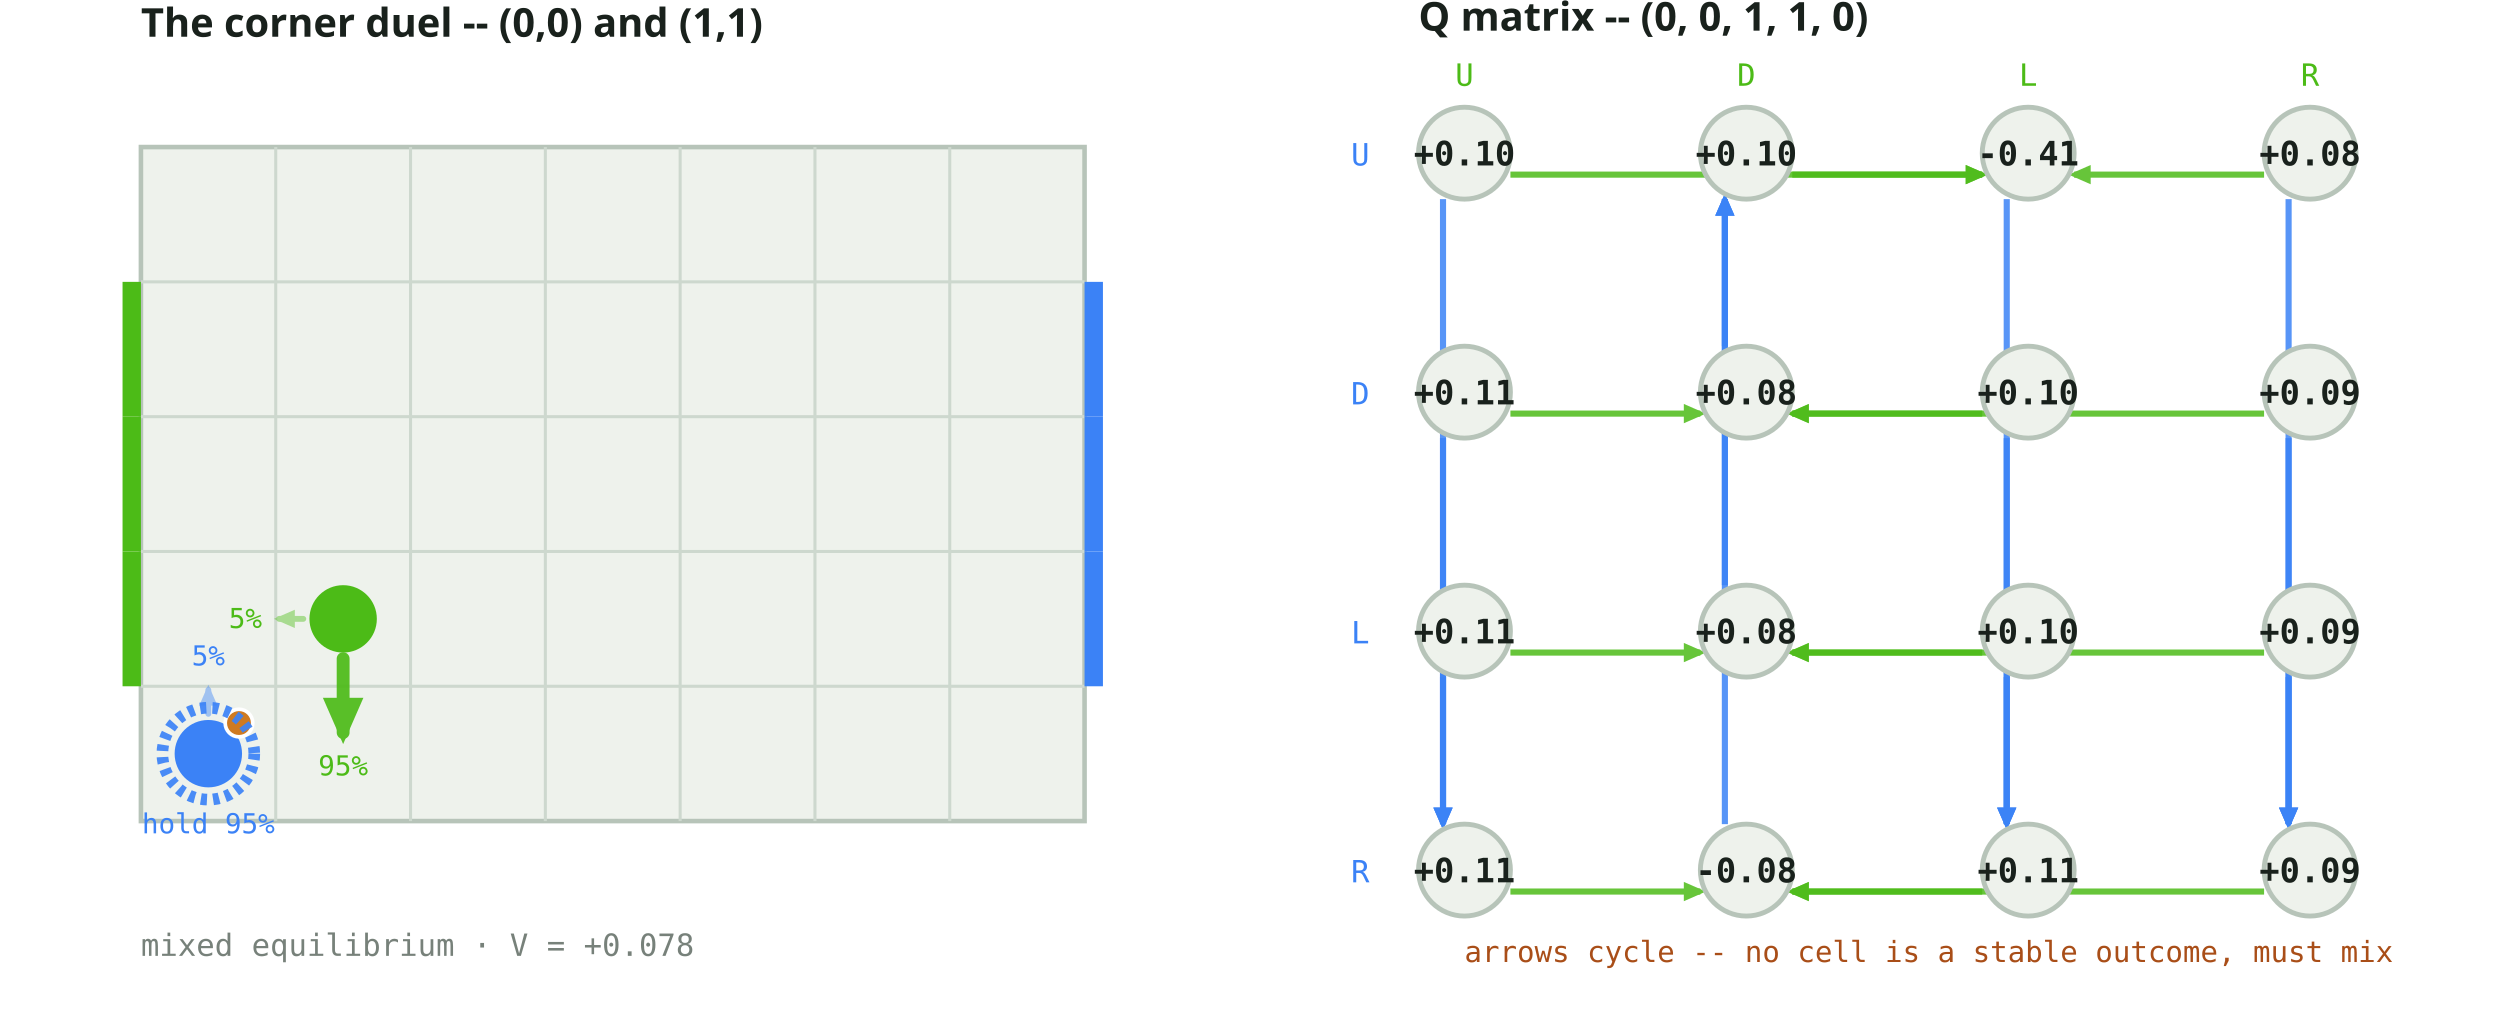
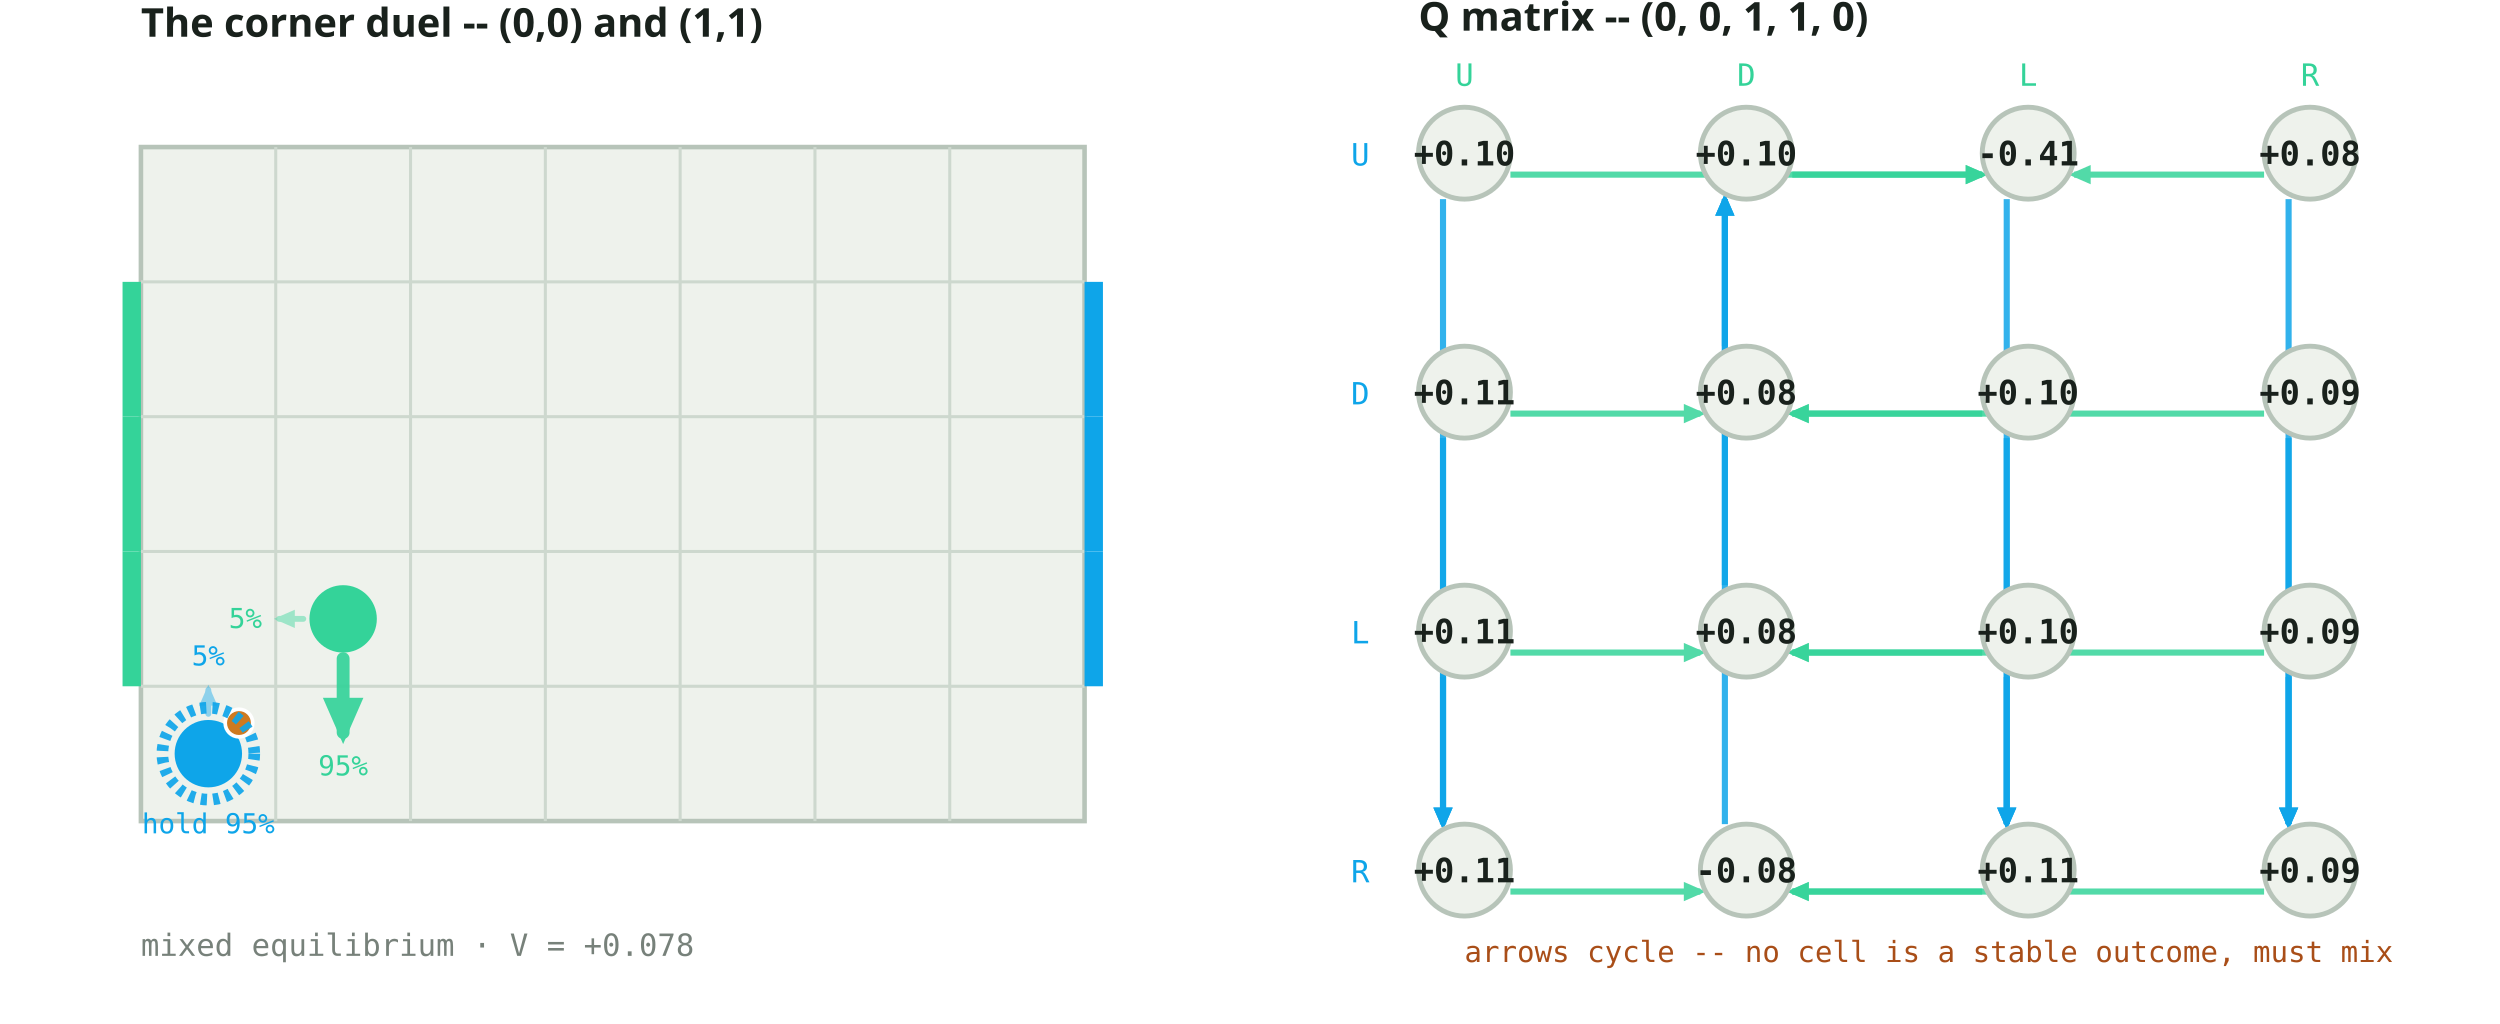
<svg xmlns="http://www.w3.org/2000/svg" viewBox="0 0 816 334" role="img" aria-label="panel">
  <g transform="translate(16.0 18.0)">
    <clipPath id="pnl0">
      <rect x="-16.0" y="-16.0" width="400.0" height="330.0" />
    </clipPath>
    <g clip-path="url(#pnl0)">
      <defs>
        <marker id="ah-2f6bb0" viewBox="0 0 8 8" refX="6" refY="4" markerWidth="3.6" markerHeight="3.6" orient="auto">
-           <path d="M0 0.5 L8 4 L0 7.5 z" fill="var(--p0, #3B82F6)" />
+           <path d="M0 0.5 L8 4 L0 7.5 z" fill="var(--p0, #0EA5E9)" />
        </marker>
        <marker id="ah-2f8a52" viewBox="0 0 8 8" refX="6" refY="4" markerWidth="3.6" markerHeight="3.6" orient="auto">
-           <path d="M0 0.5 L8 4 L0 7.5 z" fill="var(--p1, #4CBB17)" />
+           <path d="M0 0.5 L8 4 L0 7.5 z" fill="var(--p1, #34D399)" />
        </marker>
      </defs>
      <rect x="30" y="30" width="308" height="220" fill="var(--tint, #eef2ec)" stroke="var(--rule-strong, #b7c4b9)" stroke-width="1.5" />
      <line x1="74" y1="30" x2="74" y2="250" stroke="var(--rule, #cdd8ce)" stroke-width="1" />
      <line x1="118" y1="30" x2="118" y2="250" stroke="var(--rule, #cdd8ce)" stroke-width="1" />
      <line x1="162" y1="30" x2="162" y2="250" stroke="var(--rule, #cdd8ce)" stroke-width="1" />
      <line x1="206" y1="30" x2="206" y2="250" stroke="var(--rule, #cdd8ce)" stroke-width="1" />
      <line x1="250" y1="30" x2="250" y2="250" stroke="var(--rule, #cdd8ce)" stroke-width="1" />
      <line x1="294" y1="30" x2="294" y2="250" stroke="var(--rule, #cdd8ce)" stroke-width="1" />
      <line x1="30" y1="74" x2="338" y2="74" stroke="var(--rule, #cdd8ce)" stroke-width="1" />
      <line x1="30" y1="118" x2="338" y2="118" stroke="var(--rule, #cdd8ce)" stroke-width="1" />
      <line x1="30" y1="162" x2="338" y2="162" stroke="var(--rule, #cdd8ce)" stroke-width="1" />
      <line x1="30" y1="206" x2="338" y2="206" stroke="var(--rule, #cdd8ce)" stroke-width="1" />
-       <rect x="24" y="162" width="6" height="44" fill="var(--p1, #4CBB17)" />
-       <rect x="338" y="162" width="6" height="44" fill="var(--p0, #3B82F6)" />
-       <rect x="24" y="118" width="6" height="44" fill="var(--p1, #4CBB17)" />
-       <rect x="338" y="118" width="6" height="44" fill="var(--p0, #3B82F6)" />
-       <rect x="24" y="74" width="6" height="44" fill="var(--p1, #4CBB17)" />
-       <rect x="338" y="74" width="6" height="44" fill="var(--p0, #3B82F6)" />
-       <circle cx="52.0" cy="228.0" r="11" fill="var(--p0, #3B82F6)" />
-       <circle cx="96.0" cy="184.0" r="11" fill="var(--p1, #4CBB17)" />
+       <rect x="24" y="162" width="6" height="44" fill="var(--p1, #34D399)" />
+       <rect x="338" y="162" width="6" height="44" fill="var(--p0, #0EA5E9)" />
+       <rect x="24" y="118" width="6" height="44" fill="var(--p1, #34D399)" />
+       <rect x="338" y="118" width="6" height="44" fill="var(--p0, #0EA5E9)" />
+       <rect x="24" y="74" width="6" height="44" fill="var(--p1, #34D399)" />
+       <rect x="338" y="74" width="6" height="44" fill="var(--p0, #0EA5E9)" />
+       <circle cx="52.0" cy="228.0" r="11" fill="var(--p0, #0EA5E9)" />
+       <circle cx="96.0" cy="184.0" r="11" fill="var(--p1, #34D399)" />
      <circle cx="62.0" cy="218.0" r="4.5" fill="var(--ball, #cf7a20)" stroke="var(--paper, #ffffff)" stroke-width="1.2" />
-       <circle cx="52.0" cy="228.0" r="15" fill="none" stroke="var(--p0, #3B82F6)" stroke-width="3.8" stroke-dasharray="2 2" opacity="0.92" />
-       <text x="52.0" y="254.0" text-anchor="middle" font-family="ui-monospace,monospace" font-size="9" fill="var(--p0, #3B82F6)">hold 95%</text>
-       <line x1="52.0" y1="215.0" x2="52.0" y2="207.2" stroke="var(--p0, #3B82F6)" stroke-width="1.9" stroke-linecap="round" opacity="0.43" marker-end="url(#ah-2f6bb0)" />
-       <text x="52.0" y="199.2" text-anchor="middle" font-family="ui-monospace,monospace" font-size="9" fill="var(--p0, #3B82F6)">5%</text>
-       <line x1="96.0" y1="197.0" x2="96.0" y2="221.1" stroke="var(--p1, #4CBB17)" stroke-width="4.2" stroke-linecap="round" opacity="0.92" marker-end="url(#ah-2f8a52)" />
-       <text x="96.0" y="235.1" text-anchor="middle" font-family="ui-monospace,monospace" font-size="9" fill="var(--p1, #4CBB17)">95%</text>
-       <line x1="83.0" y1="184.0" x2="75.1" y2="184.0" stroke="var(--p1, #4CBB17)" stroke-width="1.9" stroke-linecap="round" opacity="0.43" marker-end="url(#ah-2f8a52)" />
-       <text x="64.1" y="187.0" text-anchor="middle" font-family="ui-monospace,monospace" font-size="9" fill="var(--p1, #4CBB17)">5%</text>
+       <circle cx="52.0" cy="228.0" r="15" fill="none" stroke="var(--p0, #0EA5E9)" stroke-width="3.8" stroke-dasharray="2 2" opacity="0.92" />
+       <text x="52.0" y="254.0" text-anchor="middle" font-family="ui-monospace,monospace" font-size="9" fill="var(--p0, #0EA5E9)">hold 95%</text>
+       <line x1="52.0" y1="215.0" x2="52.0" y2="207.2" stroke="var(--p0, #0EA5E9)" stroke-width="1.9" stroke-linecap="round" opacity="0.43" marker-end="url(#ah-2f6bb0)" />
+       <text x="52.0" y="199.2" text-anchor="middle" font-family="ui-monospace,monospace" font-size="9" fill="var(--p0, #0EA5E9)">5%</text>
+       <line x1="96.0" y1="197.0" x2="96.0" y2="221.1" stroke="var(--p1, #34D399)" stroke-width="4.2" stroke-linecap="round" opacity="0.92" marker-end="url(#ah-2f8a52)" />
+       <text x="96.0" y="235.1" text-anchor="middle" font-family="ui-monospace,monospace" font-size="9" fill="var(--p1, #34D399)">95%</text>
+       <line x1="83.0" y1="184.0" x2="75.1" y2="184.0" stroke="var(--p1, #34D399)" stroke-width="1.9" stroke-linecap="round" opacity="0.43" marker-end="url(#ah-2f8a52)" />
+       <text x="64.1" y="187.0" text-anchor="middle" font-family="ui-monospace,monospace" font-size="9" fill="var(--p1, #34D399)">5%</text>
      <text x="30" y="294" font-family="ui-monospace,monospace" font-size="10" fill="var(--ink-faint, #77817a)">mixed equilibrium · V = +0.078</text>
      <text x="30" y="-6" font-family="Barlow Semi Condensed,sans-serif" font-weight="600" font-size="13" fill="var(--ink, #19211c)">The corner duel -- (0,0) and (1,1)</text>
    </g>
  </g>
  <g transform="translate(432.0 16.0)">
    <clipPath id="pnl1">
      <rect x="-16.0" y="-16.0" width="400.0" height="334.0" />
    </clipPath>
    <g clip-path="url(#pnl1)">
      <text x="31" y="-6" font-family="Barlow Semi Condensed,sans-serif" font-weight="600" font-size="13" fill="var(--ink, #19211c)">Q matrix -- (0, 0, 1, 1, 0)</text>
      <defs>
        <marker id="ah-2f6bb0" viewBox="0 0 8 8" refX="6" refY="4" markerWidth="3.6" markerHeight="3.6" orient="auto">
-           <path d="M0 0.5 L8 4 L0 7.5 z" fill="var(--p0, #3B82F6)" />
+           <path d="M0 0.5 L8 4 L0 7.5 z" fill="var(--p0, #0EA5E9)" />
        </marker>
        <marker id="ah-2f8a52" viewBox="0 0 8 8" refX="6" refY="4" markerWidth="3.6" markerHeight="3.6" orient="auto">
-           <path d="M0 0.5 L8 4 L0 7.5 z" fill="var(--p1, #4CBB17)" />
+           <path d="M0 0.5 L8 4 L0 7.5 z" fill="var(--p1, #34D399)" />
        </marker>
      </defs>
-       <text x="46" y="12" text-anchor="middle" font-family="ui-monospace,monospace" font-size="10" fill="var(--p1, #4CBB17)">U</text>
-       <text x="138" y="12" text-anchor="middle" font-family="ui-monospace,monospace" font-size="10" fill="var(--p1, #4CBB17)">D</text>
-       <text x="230" y="12" text-anchor="middle" font-family="ui-monospace,monospace" font-size="10" fill="var(--p1, #4CBB17)">L</text>
-       <text x="322" y="12" text-anchor="middle" font-family="ui-monospace,monospace" font-size="10" fill="var(--p1, #4CBB17)">R</text>
-       <text x="12" y="38" text-anchor="middle" font-family="ui-monospace,monospace" font-size="10" fill="var(--p0, #3B82F6)">U</text>
-       <text x="12" y="116" text-anchor="middle" font-family="ui-monospace,monospace" font-size="10" fill="var(--p0, #3B82F6)">D</text>
-       <text x="12" y="194" text-anchor="middle" font-family="ui-monospace,monospace" font-size="10" fill="var(--p0, #3B82F6)">L</text>
-       <text x="12" y="272" text-anchor="middle" font-family="ui-monospace,monospace" font-size="10" fill="var(--p0, #3B82F6)">R</text>
-       <line x1="39.0" y1="49.0" x2="39.0" y2="253.0" stroke="var(--p0, #3B82F6)" stroke-width="2" marker-end="url(#ah-2f6bb0)" opacity=".85" />
-       <line x1="39.0" y1="127.0" x2="39.0" y2="253.0" stroke="var(--p0, #3B82F6)" stroke-width="2" marker-end="url(#ah-2f6bb0)" opacity=".85" />
-       <line x1="39.0" y1="205.0" x2="39.0" y2="253.0" stroke="var(--p0, #3B82F6)" stroke-width="2" marker-end="url(#ah-2f6bb0)" opacity=".85" />
-       <line x1="131.0" y1="97.0" x2="131.0" y2="49.0" stroke="var(--p0, #3B82F6)" stroke-width="2" marker-end="url(#ah-2f6bb0)" opacity=".85" />
-       <line x1="131.0" y1="175.0" x2="131.0" y2="49.0" stroke="var(--p0, #3B82F6)" stroke-width="2" marker-end="url(#ah-2f6bb0)" opacity=".85" />
-       <line x1="131.0" y1="253.0" x2="131.0" y2="49.0" stroke="var(--p0, #3B82F6)" stroke-width="2" marker-end="url(#ah-2f6bb0)" opacity=".85" />
-       <line x1="223.0" y1="49.0" x2="223.0" y2="253.0" stroke="var(--p0, #3B82F6)" stroke-width="2" marker-end="url(#ah-2f6bb0)" opacity=".85" />
-       <line x1="223.0" y1="127.0" x2="223.0" y2="253.0" stroke="var(--p0, #3B82F6)" stroke-width="2" marker-end="url(#ah-2f6bb0)" opacity=".85" />
-       <line x1="223.0" y1="205.0" x2="223.0" y2="253.0" stroke="var(--p0, #3B82F6)" stroke-width="2" marker-end="url(#ah-2f6bb0)" opacity=".85" />
-       <line x1="315.0" y1="49.0" x2="315.0" y2="253.0" stroke="var(--p0, #3B82F6)" stroke-width="2" marker-end="url(#ah-2f6bb0)" opacity=".85" />
-       <line x1="315.0" y1="127.0" x2="315.0" y2="253.0" stroke="var(--p0, #3B82F6)" stroke-width="2" marker-end="url(#ah-2f6bb0)" opacity=".85" />
-       <line x1="315.0" y1="205.0" x2="315.0" y2="253.0" stroke="var(--p0, #3B82F6)" stroke-width="2" marker-end="url(#ah-2f6bb0)" opacity=".85" />
-       <line x1="61.0" y1="41.0" x2="215.0" y2="41.0" stroke="var(--p1, #4CBB17)" stroke-width="2" marker-end="url(#ah-2f8a52)" opacity=".85" />
-       <line x1="153.0" y1="41.0" x2="215.0" y2="41.0" stroke="var(--p1, #4CBB17)" stroke-width="2" marker-end="url(#ah-2f8a52)" opacity=".85" />
-       <line x1="307.0" y1="41.0" x2="245.0" y2="41.0" stroke="var(--p1, #4CBB17)" stroke-width="2" marker-end="url(#ah-2f8a52)" opacity=".85" />
-       <line x1="61.0" y1="119.0" x2="123.0" y2="119.0" stroke="var(--p1, #4CBB17)" stroke-width="2" marker-end="url(#ah-2f8a52)" opacity=".85" />
-       <line x1="215.0" y1="119.0" x2="153.0" y2="119.0" stroke="var(--p1, #4CBB17)" stroke-width="2" marker-end="url(#ah-2f8a52)" opacity=".85" />
-       <line x1="307.0" y1="119.0" x2="153.0" y2="119.0" stroke="var(--p1, #4CBB17)" stroke-width="2" marker-end="url(#ah-2f8a52)" opacity=".85" />
-       <line x1="61.0" y1="197.0" x2="123.0" y2="197.0" stroke="var(--p1, #4CBB17)" stroke-width="2" marker-end="url(#ah-2f8a52)" opacity=".85" />
-       <line x1="215.0" y1="197.0" x2="153.0" y2="197.0" stroke="var(--p1, #4CBB17)" stroke-width="2" marker-end="url(#ah-2f8a52)" opacity=".85" />
-       <line x1="307.0" y1="197.0" x2="153.0" y2="197.0" stroke="var(--p1, #4CBB17)" stroke-width="2" marker-end="url(#ah-2f8a52)" opacity=".85" />
-       <line x1="61.0" y1="275.0" x2="123.0" y2="275.0" stroke="var(--p1, #4CBB17)" stroke-width="2" marker-end="url(#ah-2f8a52)" opacity=".85" />
-       <line x1="215.0" y1="275.0" x2="153.0" y2="275.0" stroke="var(--p1, #4CBB17)" stroke-width="2" marker-end="url(#ah-2f8a52)" opacity=".85" />
-       <line x1="307.0" y1="275.0" x2="153.0" y2="275.0" stroke="var(--p1, #4CBB17)" stroke-width="2" marker-end="url(#ah-2f8a52)" opacity=".85" />
+       <text x="46" y="12" text-anchor="middle" font-family="ui-monospace,monospace" font-size="10" fill="var(--p1, #34D399)">U</text>
+       <text x="138" y="12" text-anchor="middle" font-family="ui-monospace,monospace" font-size="10" fill="var(--p1, #34D399)">D</text>
+       <text x="230" y="12" text-anchor="middle" font-family="ui-monospace,monospace" font-size="10" fill="var(--p1, #34D399)">L</text>
+       <text x="322" y="12" text-anchor="middle" font-family="ui-monospace,monospace" font-size="10" fill="var(--p1, #34D399)">R</text>
+       <text x="12" y="38" text-anchor="middle" font-family="ui-monospace,monospace" font-size="10" fill="var(--p0, #0EA5E9)">U</text>
+       <text x="12" y="116" text-anchor="middle" font-family="ui-monospace,monospace" font-size="10" fill="var(--p0, #0EA5E9)">D</text>
+       <text x="12" y="194" text-anchor="middle" font-family="ui-monospace,monospace" font-size="10" fill="var(--p0, #0EA5E9)">L</text>
+       <text x="12" y="272" text-anchor="middle" font-family="ui-monospace,monospace" font-size="10" fill="var(--p0, #0EA5E9)">R</text>
+       <line x1="39.0" y1="49.0" x2="39.0" y2="253.0" stroke="var(--p0, #0EA5E9)" stroke-width="2" marker-end="url(#ah-2f6bb0)" opacity=".85" />
+       <line x1="39.0" y1="127.0" x2="39.0" y2="253.0" stroke="var(--p0, #0EA5E9)" stroke-width="2" marker-end="url(#ah-2f6bb0)" opacity=".85" />
+       <line x1="39.0" y1="205.0" x2="39.0" y2="253.0" stroke="var(--p0, #0EA5E9)" stroke-width="2" marker-end="url(#ah-2f6bb0)" opacity=".85" />
+       <line x1="131.0" y1="97.0" x2="131.0" y2="49.0" stroke="var(--p0, #0EA5E9)" stroke-width="2" marker-end="url(#ah-2f6bb0)" opacity=".85" />
+       <line x1="131.0" y1="175.0" x2="131.0" y2="49.0" stroke="var(--p0, #0EA5E9)" stroke-width="2" marker-end="url(#ah-2f6bb0)" opacity=".85" />
+       <line x1="131.0" y1="253.0" x2="131.0" y2="49.0" stroke="var(--p0, #0EA5E9)" stroke-width="2" marker-end="url(#ah-2f6bb0)" opacity=".85" />
+       <line x1="223.0" y1="49.0" x2="223.0" y2="253.0" stroke="var(--p0, #0EA5E9)" stroke-width="2" marker-end="url(#ah-2f6bb0)" opacity=".85" />
+       <line x1="223.0" y1="127.0" x2="223.0" y2="253.0" stroke="var(--p0, #0EA5E9)" stroke-width="2" marker-end="url(#ah-2f6bb0)" opacity=".85" />
+       <line x1="223.0" y1="205.0" x2="223.0" y2="253.0" stroke="var(--p0, #0EA5E9)" stroke-width="2" marker-end="url(#ah-2f6bb0)" opacity=".85" />
+       <line x1="315.0" y1="49.0" x2="315.0" y2="253.0" stroke="var(--p0, #0EA5E9)" stroke-width="2" marker-end="url(#ah-2f6bb0)" opacity=".85" />
+       <line x1="315.0" y1="127.0" x2="315.0" y2="253.0" stroke="var(--p0, #0EA5E9)" stroke-width="2" marker-end="url(#ah-2f6bb0)" opacity=".85" />
+       <line x1="315.0" y1="205.0" x2="315.0" y2="253.0" stroke="var(--p0, #0EA5E9)" stroke-width="2" marker-end="url(#ah-2f6bb0)" opacity=".85" />
+       <line x1="61.0" y1="41.0" x2="215.0" y2="41.0" stroke="var(--p1, #34D399)" stroke-width="2" marker-end="url(#ah-2f8a52)" opacity=".85" />
+       <line x1="153.0" y1="41.0" x2="215.0" y2="41.0" stroke="var(--p1, #34D399)" stroke-width="2" marker-end="url(#ah-2f8a52)" opacity=".85" />
+       <line x1="307.0" y1="41.0" x2="245.0" y2="41.0" stroke="var(--p1, #34D399)" stroke-width="2" marker-end="url(#ah-2f8a52)" opacity=".85" />
+       <line x1="61.0" y1="119.0" x2="123.0" y2="119.0" stroke="var(--p1, #34D399)" stroke-width="2" marker-end="url(#ah-2f8a52)" opacity=".85" />
+       <line x1="215.0" y1="119.0" x2="153.0" y2="119.0" stroke="var(--p1, #34D399)" stroke-width="2" marker-end="url(#ah-2f8a52)" opacity=".85" />
+       <line x1="307.0" y1="119.0" x2="153.0" y2="119.0" stroke="var(--p1, #34D399)" stroke-width="2" marker-end="url(#ah-2f8a52)" opacity=".85" />
+       <line x1="61.0" y1="197.0" x2="123.0" y2="197.0" stroke="var(--p1, #34D399)" stroke-width="2" marker-end="url(#ah-2f8a52)" opacity=".85" />
+       <line x1="215.0" y1="197.0" x2="153.0" y2="197.0" stroke="var(--p1, #34D399)" stroke-width="2" marker-end="url(#ah-2f8a52)" opacity=".85" />
+       <line x1="307.0" y1="197.0" x2="153.0" y2="197.0" stroke="var(--p1, #34D399)" stroke-width="2" marker-end="url(#ah-2f8a52)" opacity=".85" />
+       <line x1="61.0" y1="275.0" x2="123.0" y2="275.0" stroke="var(--p1, #34D399)" stroke-width="2" marker-end="url(#ah-2f8a52)" opacity=".85" />
+       <line x1="215.0" y1="275.0" x2="153.0" y2="275.0" stroke="var(--p1, #34D399)" stroke-width="2" marker-end="url(#ah-2f8a52)" opacity=".85" />
+       <line x1="307.0" y1="275.0" x2="153.0" y2="275.0" stroke="var(--p1, #34D399)" stroke-width="2" marker-end="url(#ah-2f8a52)" opacity=".85" />
      <circle cx="46.0" cy="34.0" r="15" fill="var(--tint, #eef2ec)" stroke="var(--rule-strong, #b7c4b9)" stroke-width="1.6" />
      <text x="46.0" y="38.0" text-anchor="middle" font-family="ui-monospace,monospace" font-weight="600" font-size="11" fill="var(--ink, #19211c)">+0.10</text>
      <circle cx="138.0" cy="34.0" r="15" fill="var(--tint, #eef2ec)" stroke="var(--rule-strong, #b7c4b9)" stroke-width="1.6" />
      <text x="138.0" y="38.0" text-anchor="middle" font-family="ui-monospace,monospace" font-weight="600" font-size="11" fill="var(--ink, #19211c)">+0.10</text>
      <circle cx="230.0" cy="34.0" r="15" fill="var(--tint, #eef2ec)" stroke="var(--rule-strong, #b7c4b9)" stroke-width="1.6" />
      <text x="230.0" y="38.0" text-anchor="middle" font-family="ui-monospace,monospace" font-weight="600" font-size="11" fill="var(--ink, #19211c)">-0.41</text>
      <circle cx="322.0" cy="34.0" r="15" fill="var(--tint, #eef2ec)" stroke="var(--rule-strong, #b7c4b9)" stroke-width="1.6" />
      <text x="322.0" y="38.0" text-anchor="middle" font-family="ui-monospace,monospace" font-weight="600" font-size="11" fill="var(--ink, #19211c)">+0.08</text>
      <circle cx="46.0" cy="112.0" r="15" fill="var(--tint, #eef2ec)" stroke="var(--rule-strong, #b7c4b9)" stroke-width="1.6" />
      <text x="46.0" y="116.0" text-anchor="middle" font-family="ui-monospace,monospace" font-weight="600" font-size="11" fill="var(--ink, #19211c)">+0.11</text>
      <circle cx="138.0" cy="112.0" r="15" fill="var(--tint, #eef2ec)" stroke="var(--rule-strong, #b7c4b9)" stroke-width="1.6" />
      <text x="138.0" y="116.0" text-anchor="middle" font-family="ui-monospace,monospace" font-weight="600" font-size="11" fill="var(--ink, #19211c)">+0.08</text>
      <circle cx="230.0" cy="112.0" r="15" fill="var(--tint, #eef2ec)" stroke="var(--rule-strong, #b7c4b9)" stroke-width="1.6" />
      <text x="230.0" y="116.0" text-anchor="middle" font-family="ui-monospace,monospace" font-weight="600" font-size="11" fill="var(--ink, #19211c)">+0.10</text>
      <circle cx="322.0" cy="112.0" r="15" fill="var(--tint, #eef2ec)" stroke="var(--rule-strong, #b7c4b9)" stroke-width="1.6" />
      <text x="322.0" y="116.0" text-anchor="middle" font-family="ui-monospace,monospace" font-weight="600" font-size="11" fill="var(--ink, #19211c)">+0.09</text>
      <circle cx="46.0" cy="190.0" r="15" fill="var(--tint, #eef2ec)" stroke="var(--rule-strong, #b7c4b9)" stroke-width="1.6" />
      <text x="46.0" y="194.0" text-anchor="middle" font-family="ui-monospace,monospace" font-weight="600" font-size="11" fill="var(--ink, #19211c)">+0.11</text>
      <circle cx="138.0" cy="190.0" r="15" fill="var(--tint, #eef2ec)" stroke="var(--rule-strong, #b7c4b9)" stroke-width="1.6" />
      <text x="138.0" y="194.0" text-anchor="middle" font-family="ui-monospace,monospace" font-weight="600" font-size="11" fill="var(--ink, #19211c)">+0.08</text>
      <circle cx="230.0" cy="190.0" r="15" fill="var(--tint, #eef2ec)" stroke="var(--rule-strong, #b7c4b9)" stroke-width="1.6" />
      <text x="230.0" y="194.0" text-anchor="middle" font-family="ui-monospace,monospace" font-weight="600" font-size="11" fill="var(--ink, #19211c)">+0.10</text>
      <circle cx="322.0" cy="190.0" r="15" fill="var(--tint, #eef2ec)" stroke="var(--rule-strong, #b7c4b9)" stroke-width="1.6" />
      <text x="322.0" y="194.0" text-anchor="middle" font-family="ui-monospace,monospace" font-weight="600" font-size="11" fill="var(--ink, #19211c)">+0.09</text>
      <circle cx="46.0" cy="268.0" r="15" fill="var(--tint, #eef2ec)" stroke="var(--rule-strong, #b7c4b9)" stroke-width="1.6" />
      <text x="46.0" y="272.0" text-anchor="middle" font-family="ui-monospace,monospace" font-weight="600" font-size="11" fill="var(--ink, #19211c)">+0.11</text>
      <circle cx="138.0" cy="268.0" r="15" fill="var(--tint, #eef2ec)" stroke="var(--rule-strong, #b7c4b9)" stroke-width="1.6" />
      <text x="138.0" y="272.0" text-anchor="middle" font-family="ui-monospace,monospace" font-weight="600" font-size="11" fill="var(--ink, #19211c)">-0.08</text>
      <circle cx="230.0" cy="268.0" r="15" fill="var(--tint, #eef2ec)" stroke="var(--rule-strong, #b7c4b9)" stroke-width="1.6" />
      <text x="230.0" y="272.0" text-anchor="middle" font-family="ui-monospace,monospace" font-weight="600" font-size="11" fill="var(--ink, #19211c)">+0.11</text>
      <circle cx="322.0" cy="268.0" r="15" fill="var(--tint, #eef2ec)" stroke="var(--rule-strong, #b7c4b9)" stroke-width="1.6" />
      <text x="322.0" y="272.0" text-anchor="middle" font-family="ui-monospace,monospace" font-weight="600" font-size="11" fill="var(--ink, #19211c)">+0.09</text>
      <text x="46" y="298" font-family="ui-monospace,monospace" font-size="9.5" fill="#a94e18">arrows cycle -- no cell is a stable outcome, must mix</text>
    </g>
  </g>
</svg>
